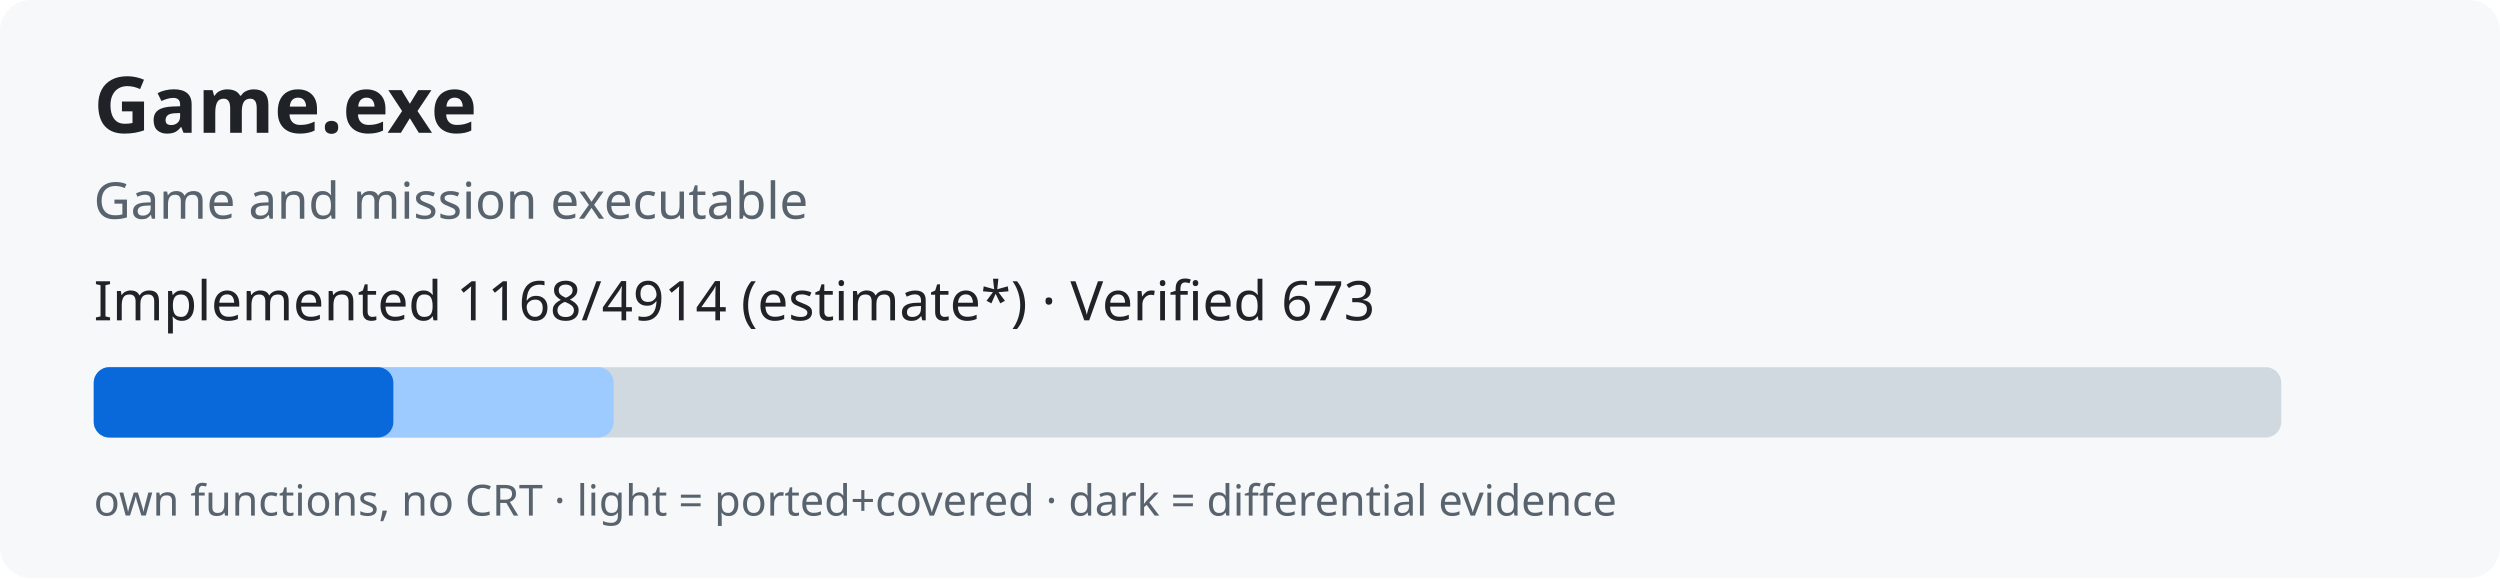
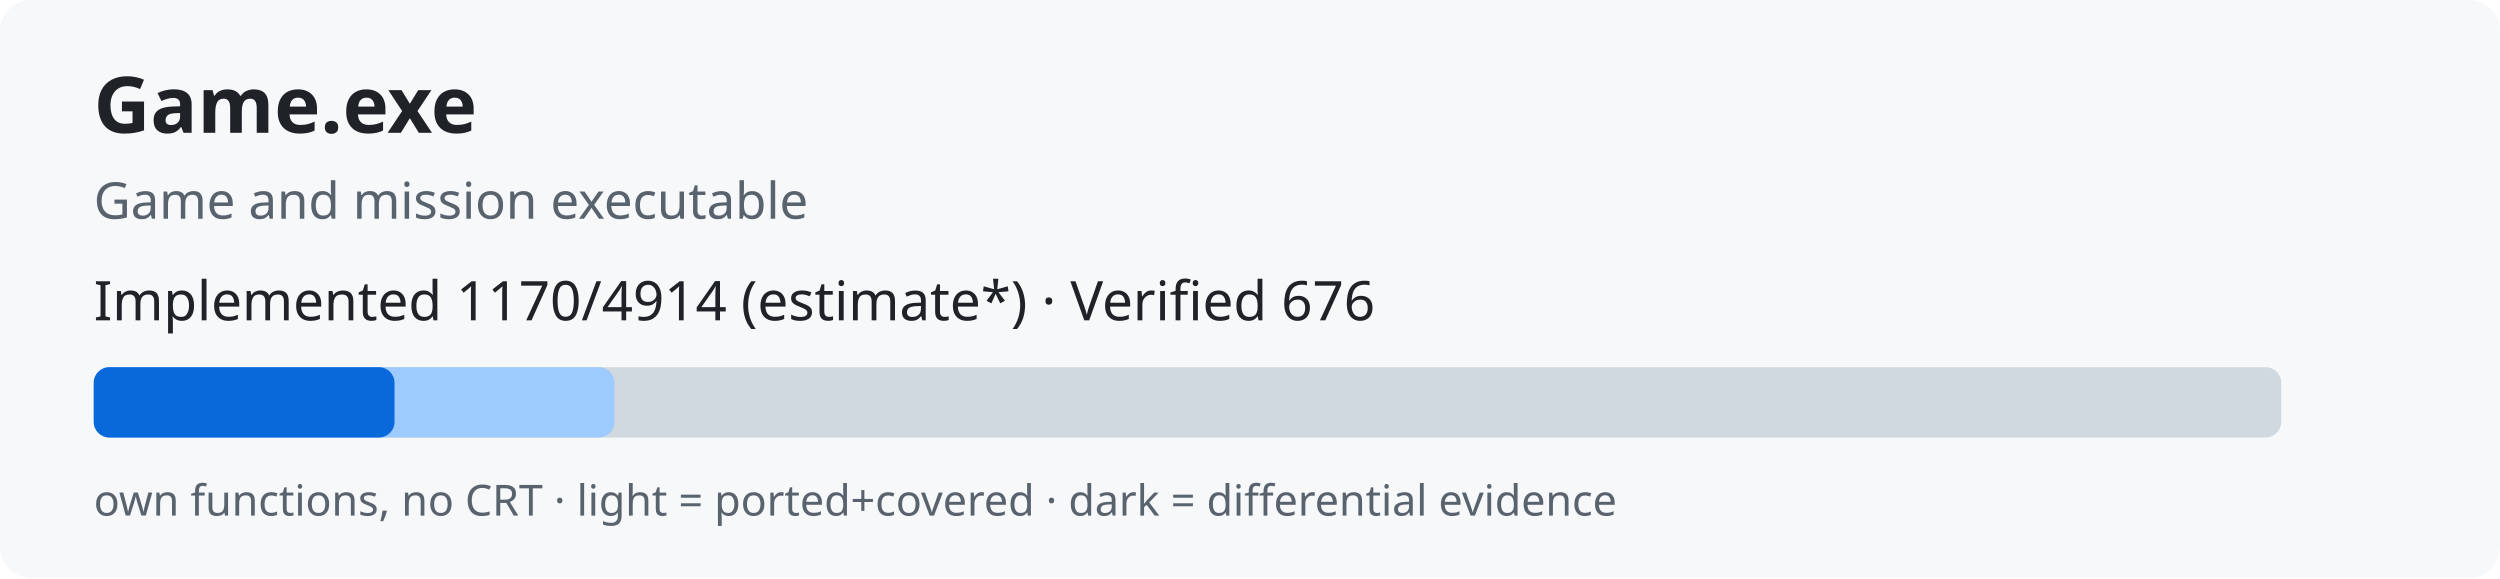
<svg xmlns="http://www.w3.org/2000/svg" width="640" height="148" role="img">
  <rect width="640" height="148" rx="8" fill="#f6f8fa" />
  <text x="24" y="34" font-family="sans-serif" font-size="20" font-weight="bold" fill="#1f2328">Game.exe</text>
  <text x="24" y="56" font-family="sans-serif" font-size="13" fill="#59636e">Game and mission executable</text>
-   <text x="24" y="82" font-family="sans-serif" font-size="14" fill="#1f2328">Implemented 1168/4914 (estimate*) · Verified 673</text>
+   <text x="24" y="82" font-family="sans-serif" font-size="14" fill="#1f2328">Implemented 1170/4914 (estimate*) · Verified 676</text>
  <rect x="24" y="94" width="560" height="18" rx="4" fill="#d1d9e0" />
-   <rect x="24" y="94" width="133.1" height="18" rx="4" fill="#9ecbff" />
-   <rect x="24" y="94" width="76.7" height="18" rx="4" fill="#0969da" />
+   <rect x="24" y="94" width="133.3" height="18" rx="4" fill="#9ecbff" />
+   <rect x="24" y="94" width="77.0" height="18" rx="4" fill="#0969da" />
  <text x="24" y="132" font-family="sans-serif" font-size="11" fill="#59636e">own functions, no CRT · light = ported+covered · dark = differential evidence</text>
</svg>
